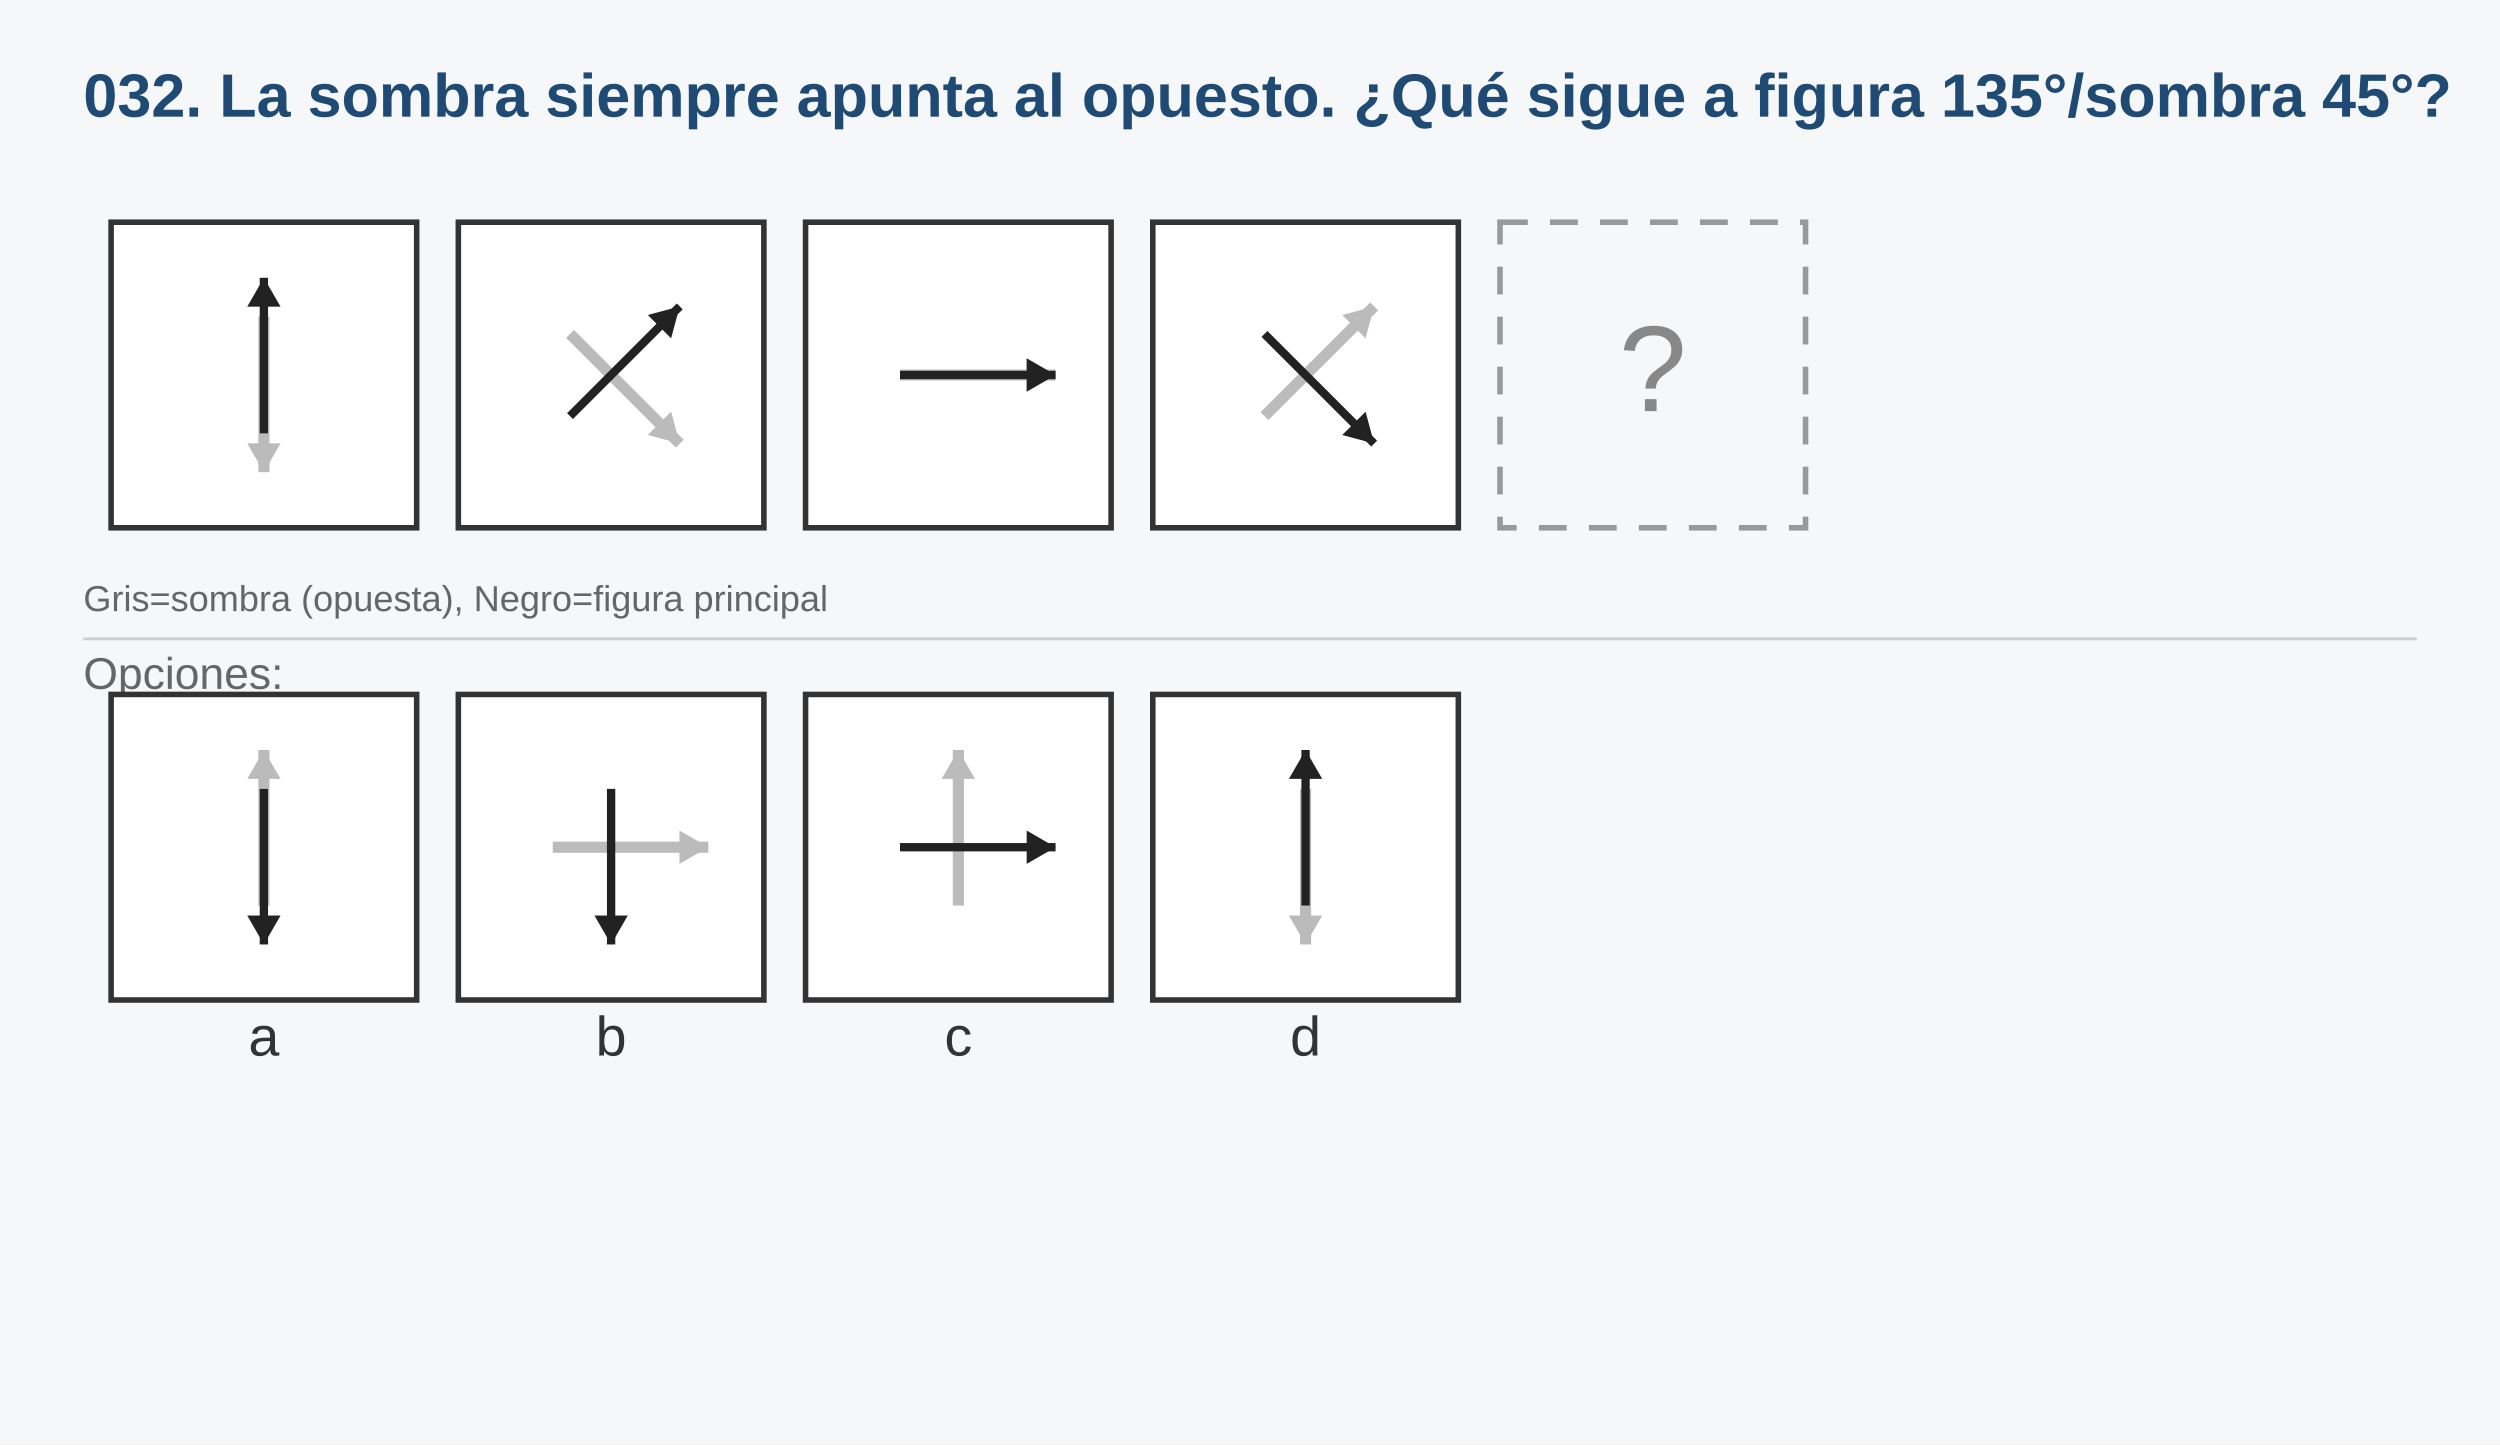
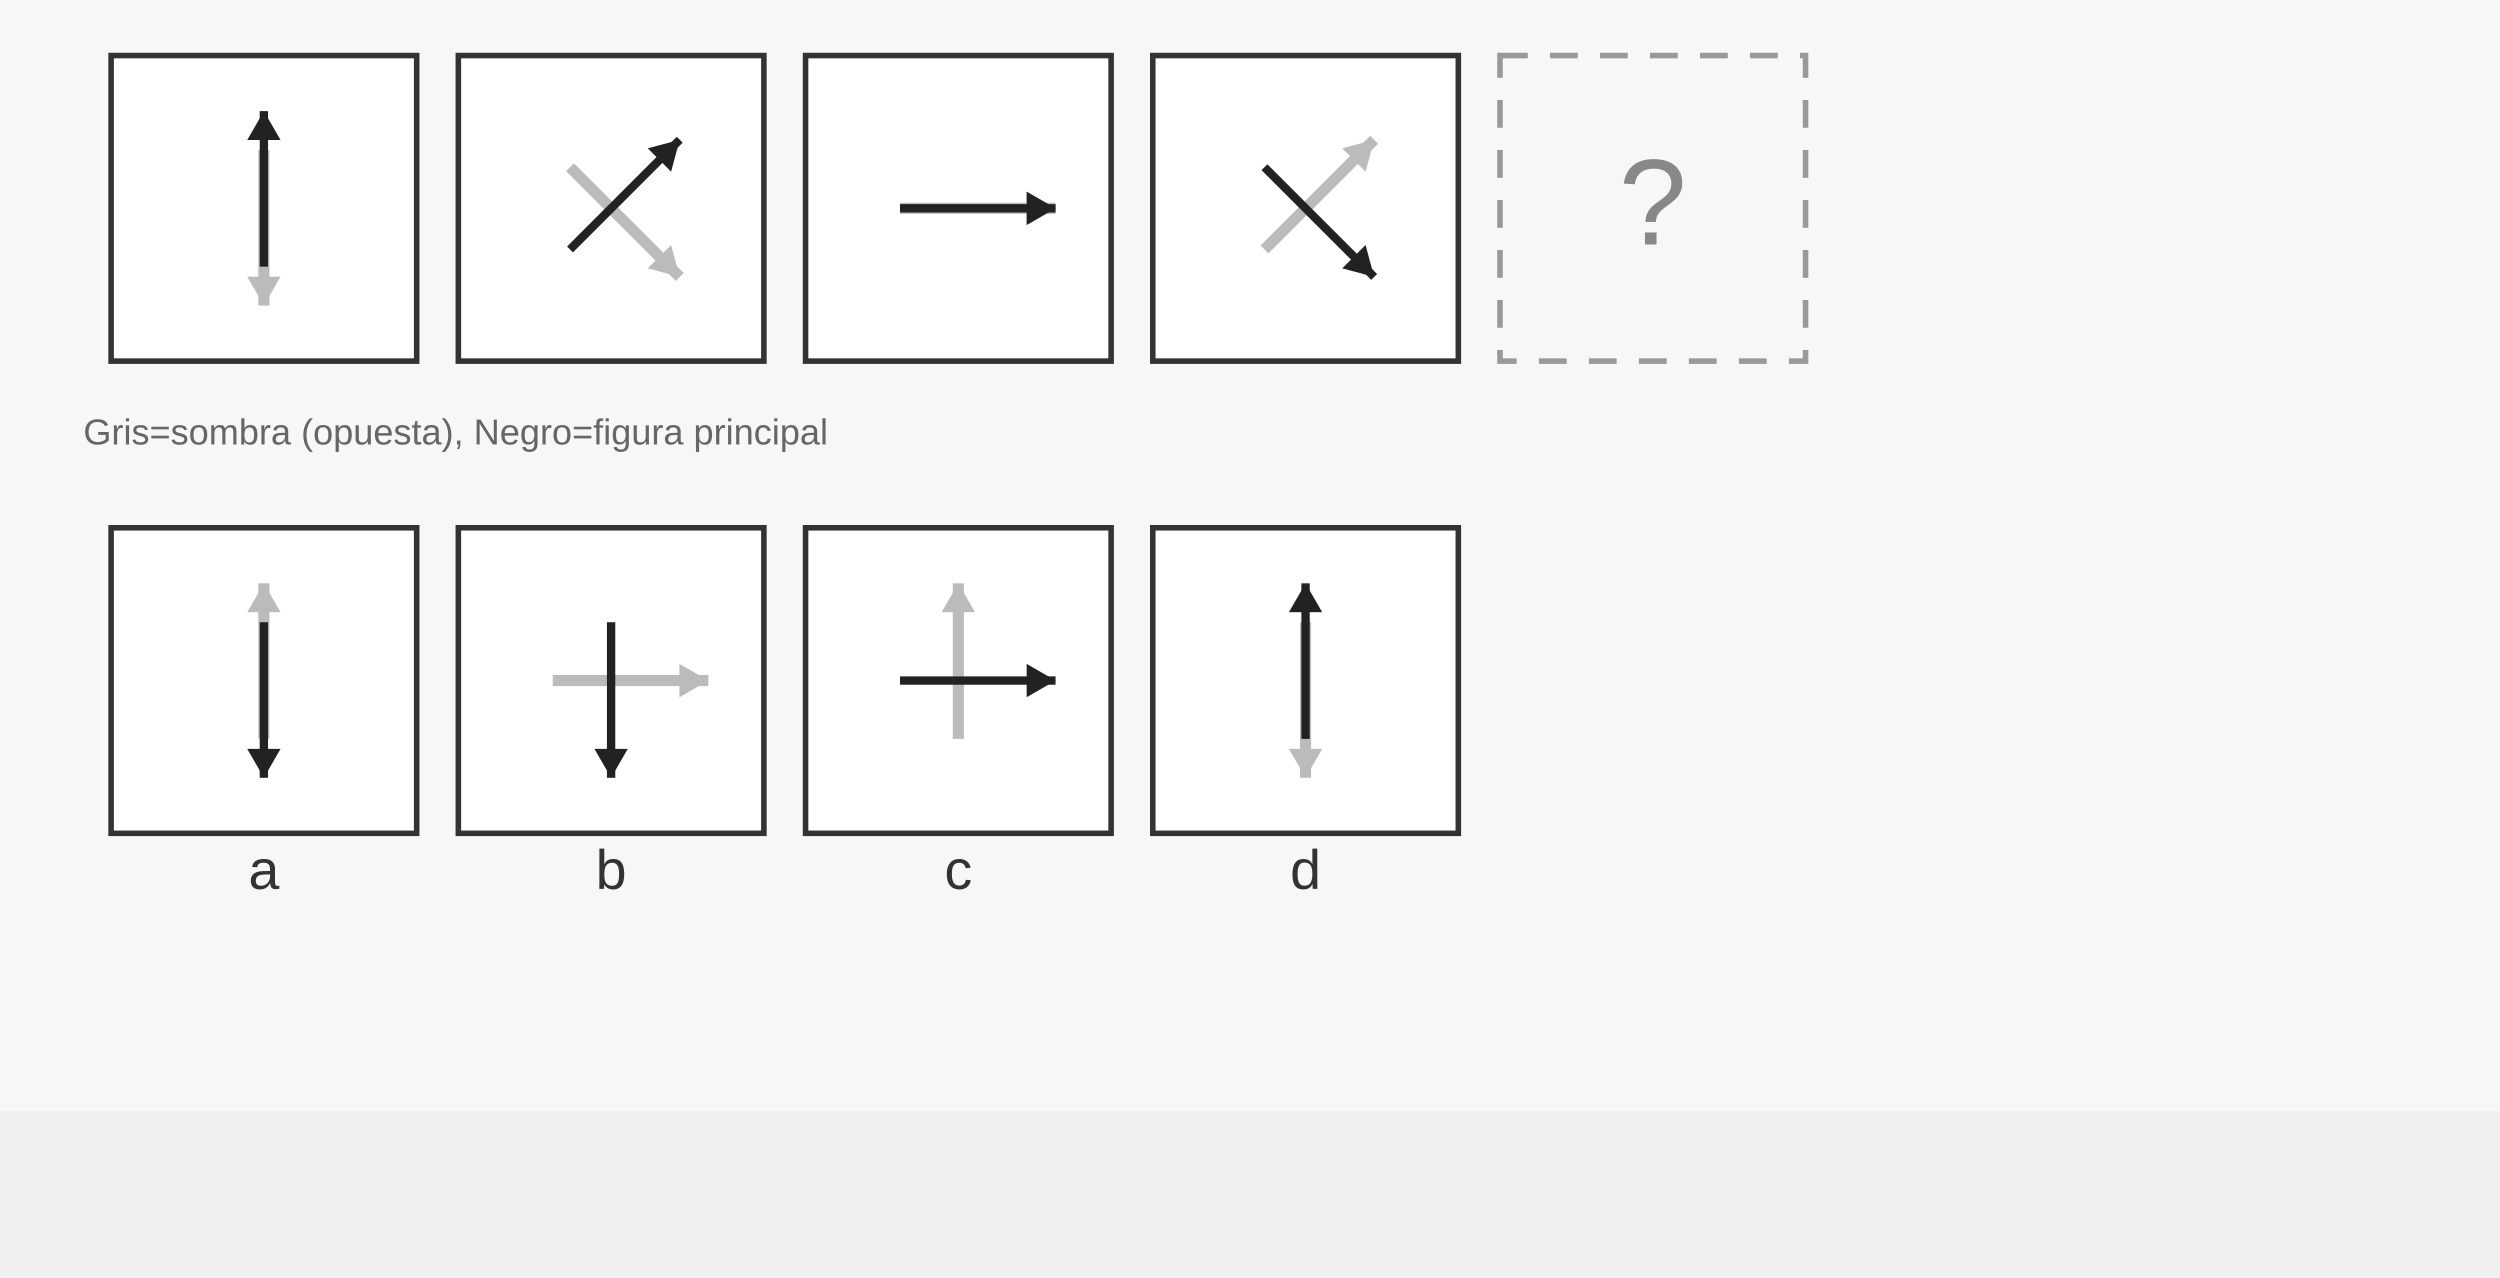
- <svg xmlns="http://www.w3.org/2000/svg" width="900" height="520" viewBox="0 0 900 520">
+ <svg xmlns="http://www.w3.org/2000/svg" width="900" height="460" viewBox="0 60 900 460">
  <rect width="100%" height="100%" fill="#f6f7f9" />
-   <text x="30" y="42" font-family="Arial" font-size="22" font-weight="700" fill="#1f4a73">032. La sombra siempre apunta al opuesto. ¿Qué sigue a figura 135°/sombra 45°?</text>
  <rect x="40" y="80" width="110" height="110" fill="white" stroke="#333" stroke-width="2" />
  <line x1="95.0" y1="114.0" x2="95.0" y2="170.0" stroke="#bbb" stroke-width="4" />
  <polygon points="95.0,170.0 89.0,159.6 101.0,159.6" fill="#bbb" />
  <line x1="95.0" y1="156.0" x2="95.0" y2="100.0" stroke="#222" stroke-width="3" />
  <polygon points="95.0,100.0 101.0,110.4 89.0,110.4" fill="#222" />
  <rect x="165" y="80" width="110" height="110" fill="white" stroke="#333" stroke-width="2" />
  <line x1="205.2" y1="120.2" x2="244.7" y2="159.7" stroke="#bbb" stroke-width="4" />
  <polygon points="244.7,159.7 233.2,156.6 241.6,148.2" fill="#bbb" />
  <line x1="205.2" y1="149.8" x2="244.7" y2="110.3" stroke="#222" stroke-width="3" />
  <polygon points="244.7,110.3 241.6,121.8 233.2,113.4" fill="#222" />
  <rect x="290" y="80" width="110" height="110" fill="white" stroke="#333" stroke-width="2" />
  <line x1="324.0" y1="135.0" x2="380.0" y2="135.0" stroke="#bbb" stroke-width="4" />
  <polygon points="380.0,135.0 369.6,141.0 369.6,129.0" fill="#bbb" />
  <line x1="324.0" y1="135.0" x2="380.0" y2="135.0" stroke="#222" stroke-width="3" />
  <polygon points="380.0,135.0 369.6,141.0 369.6,129.0" fill="#222" />
  <rect x="415" y="80" width="110" height="110" fill="white" stroke="#333" stroke-width="2" />
  <line x1="455.2" y1="149.8" x2="494.7" y2="110.3" stroke="#bbb" stroke-width="4" />
  <polygon points="494.7,110.3 491.6,121.8 483.2,113.4" fill="#bbb" />
  <line x1="455.2" y1="120.2" x2="494.7" y2="159.7" stroke="#222" stroke-width="3" />
  <polygon points="494.7,159.7 483.2,156.6 491.6,148.2" fill="#222" />
  <rect x="540" y="80" width="110" height="110" fill="none" stroke="#999" stroke-dasharray="10 8" stroke-width="2" />
  <text x="595" y="148" font-family="Arial" font-size="44" text-anchor="middle" fill="#888">?</text>
  <text x="30" y="220" font-family="Arial" font-size="13" fill="#666">Gris=sombra (opuesta), Negro=figura principal</text>
-   <line x1="30" y1="230" x2="870" y2="230" stroke="#ccc" stroke-width="1" />
-   <text x="30" y="248" font-family="Arial" font-size="16" fill="#666">Opciones:</text>
  <rect x="40" y="250" width="110" height="110" fill="white" stroke="#333" stroke-width="2" />
  <line x1="95.0" y1="326.0" x2="95.0" y2="270.0" stroke="#bbb" stroke-width="4" />
  <polygon points="95.0,270.0 101.0,280.4 89.0,280.4" fill="#bbb" />
  <line x1="95.0" y1="284.0" x2="95.0" y2="340.0" stroke="#222" stroke-width="3" />
  <polygon points="95.0,340.0 89.0,329.6 101.0,329.6" fill="#222" />
  <text x="95" y="380" font-family="Arial" font-size="20" font-weight="normal" fill="#333" text-anchor="middle">a</text>
  <rect x="165" y="250" width="110" height="110" fill="white" stroke="#333" stroke-width="2" />
  <line x1="199.0" y1="305.0" x2="255.0" y2="305.0" stroke="#bbb" stroke-width="4" />
  <polygon points="255.0,305.0 244.6,311.0 244.6,299.0" fill="#bbb" />
  <line x1="220.0" y1="284.0" x2="220.0" y2="340.0" stroke="#222" stroke-width="3" />
  <polygon points="220.0,340.0 214.0,329.6 226.0,329.6" fill="#222" />
  <text x="220" y="380" font-family="Arial" font-size="20" font-weight="normal" fill="#333" text-anchor="middle">b</text>
  <rect x="290" y="250" width="110" height="110" fill="white" stroke="#333" stroke-width="2" />
  <line x1="345.0" y1="326.0" x2="345.0" y2="270.0" stroke="#bbb" stroke-width="4" />
  <polygon points="345.0,270.0 351.0,280.4 339.0,280.4" fill="#bbb" />
  <line x1="324.0" y1="305.0" x2="380.0" y2="305.0" stroke="#222" stroke-width="3" />
  <polygon points="380.0,305.0 369.6,311.0 369.6,299.0" fill="#222" />
  <text x="345" y="380" font-family="Arial" font-size="20" font-weight="normal" fill="#333" text-anchor="middle">c</text>
  <rect x="415" y="250" width="110" height="110" fill="white" stroke="#333" stroke-width="2" />
  <line x1="470.0" y1="284.0" x2="470.0" y2="340.0" stroke="#bbb" stroke-width="4" />
  <polygon points="470.0,340.0 464.0,329.6 476.0,329.6" fill="#bbb" />
  <line x1="470.0" y1="326.0" x2="470.0" y2="270.0" stroke="#222" stroke-width="3" />
  <polygon points="470.0,270.0 476.0,280.4 464.0,280.4" fill="#222" />
  <text x="470" y="380" font-family="Arial" font-size="20" font-weight="normal" fill="#333" text-anchor="middle">d</text>
</svg>
